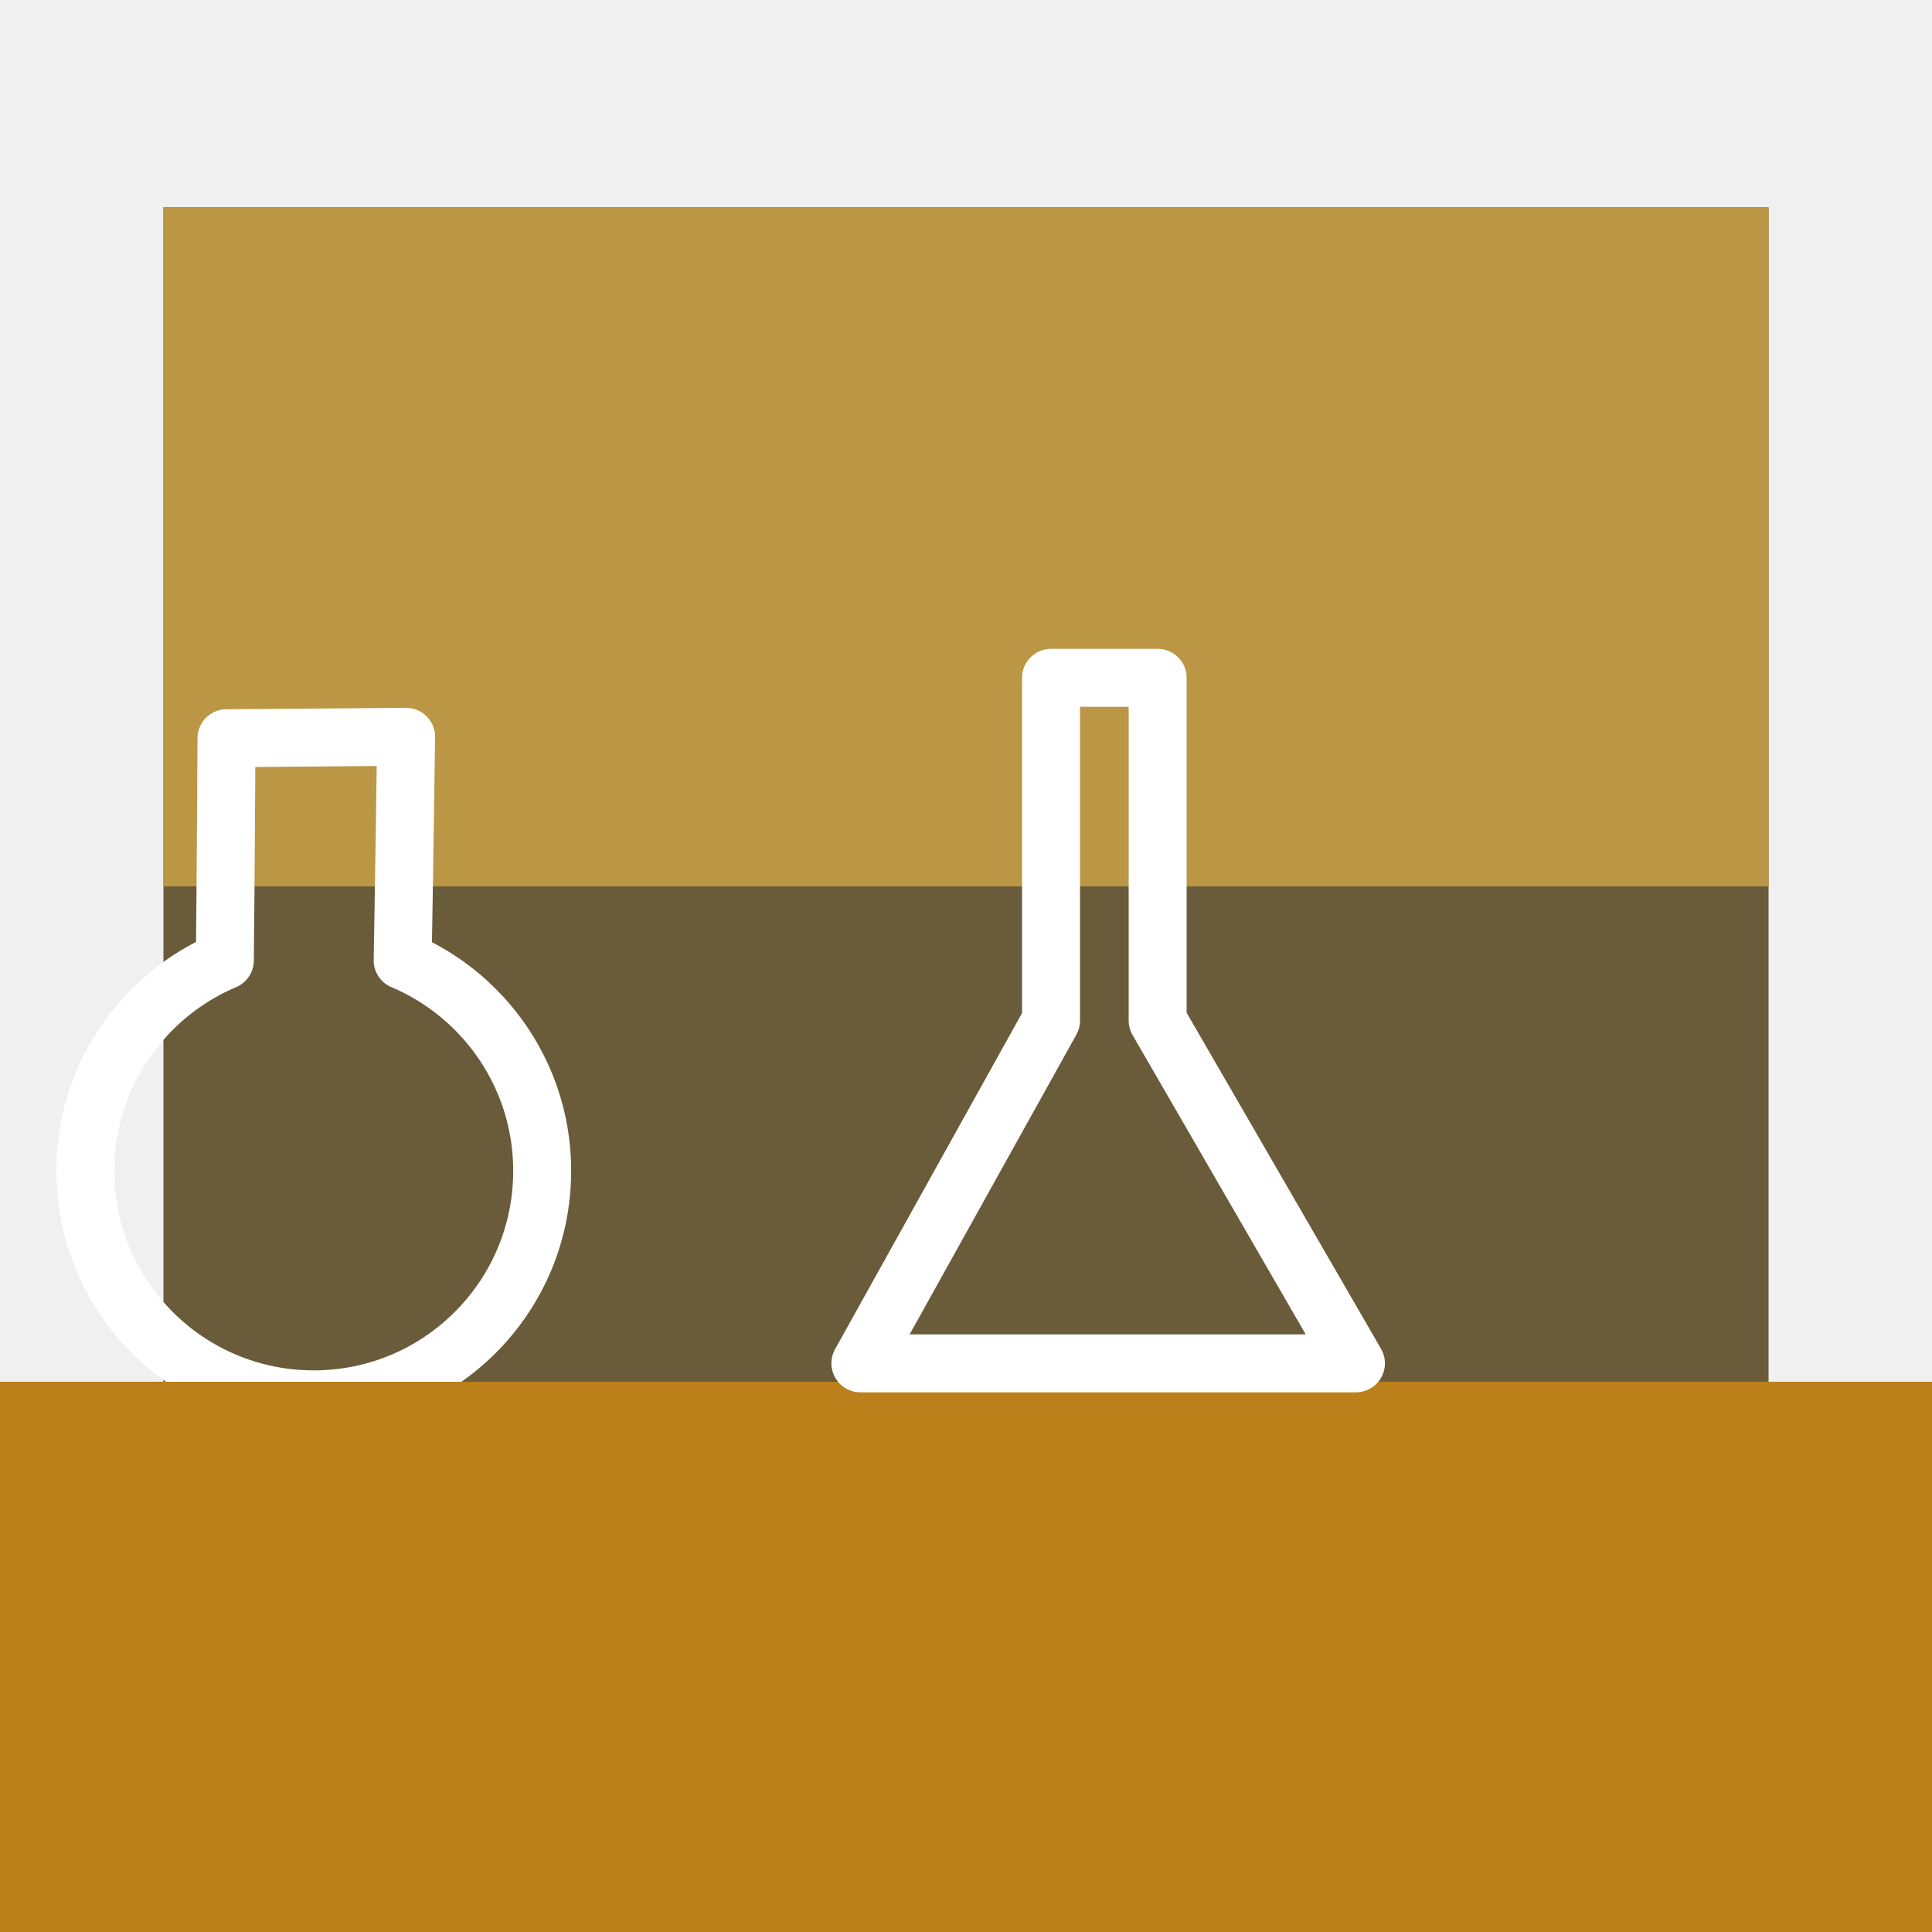
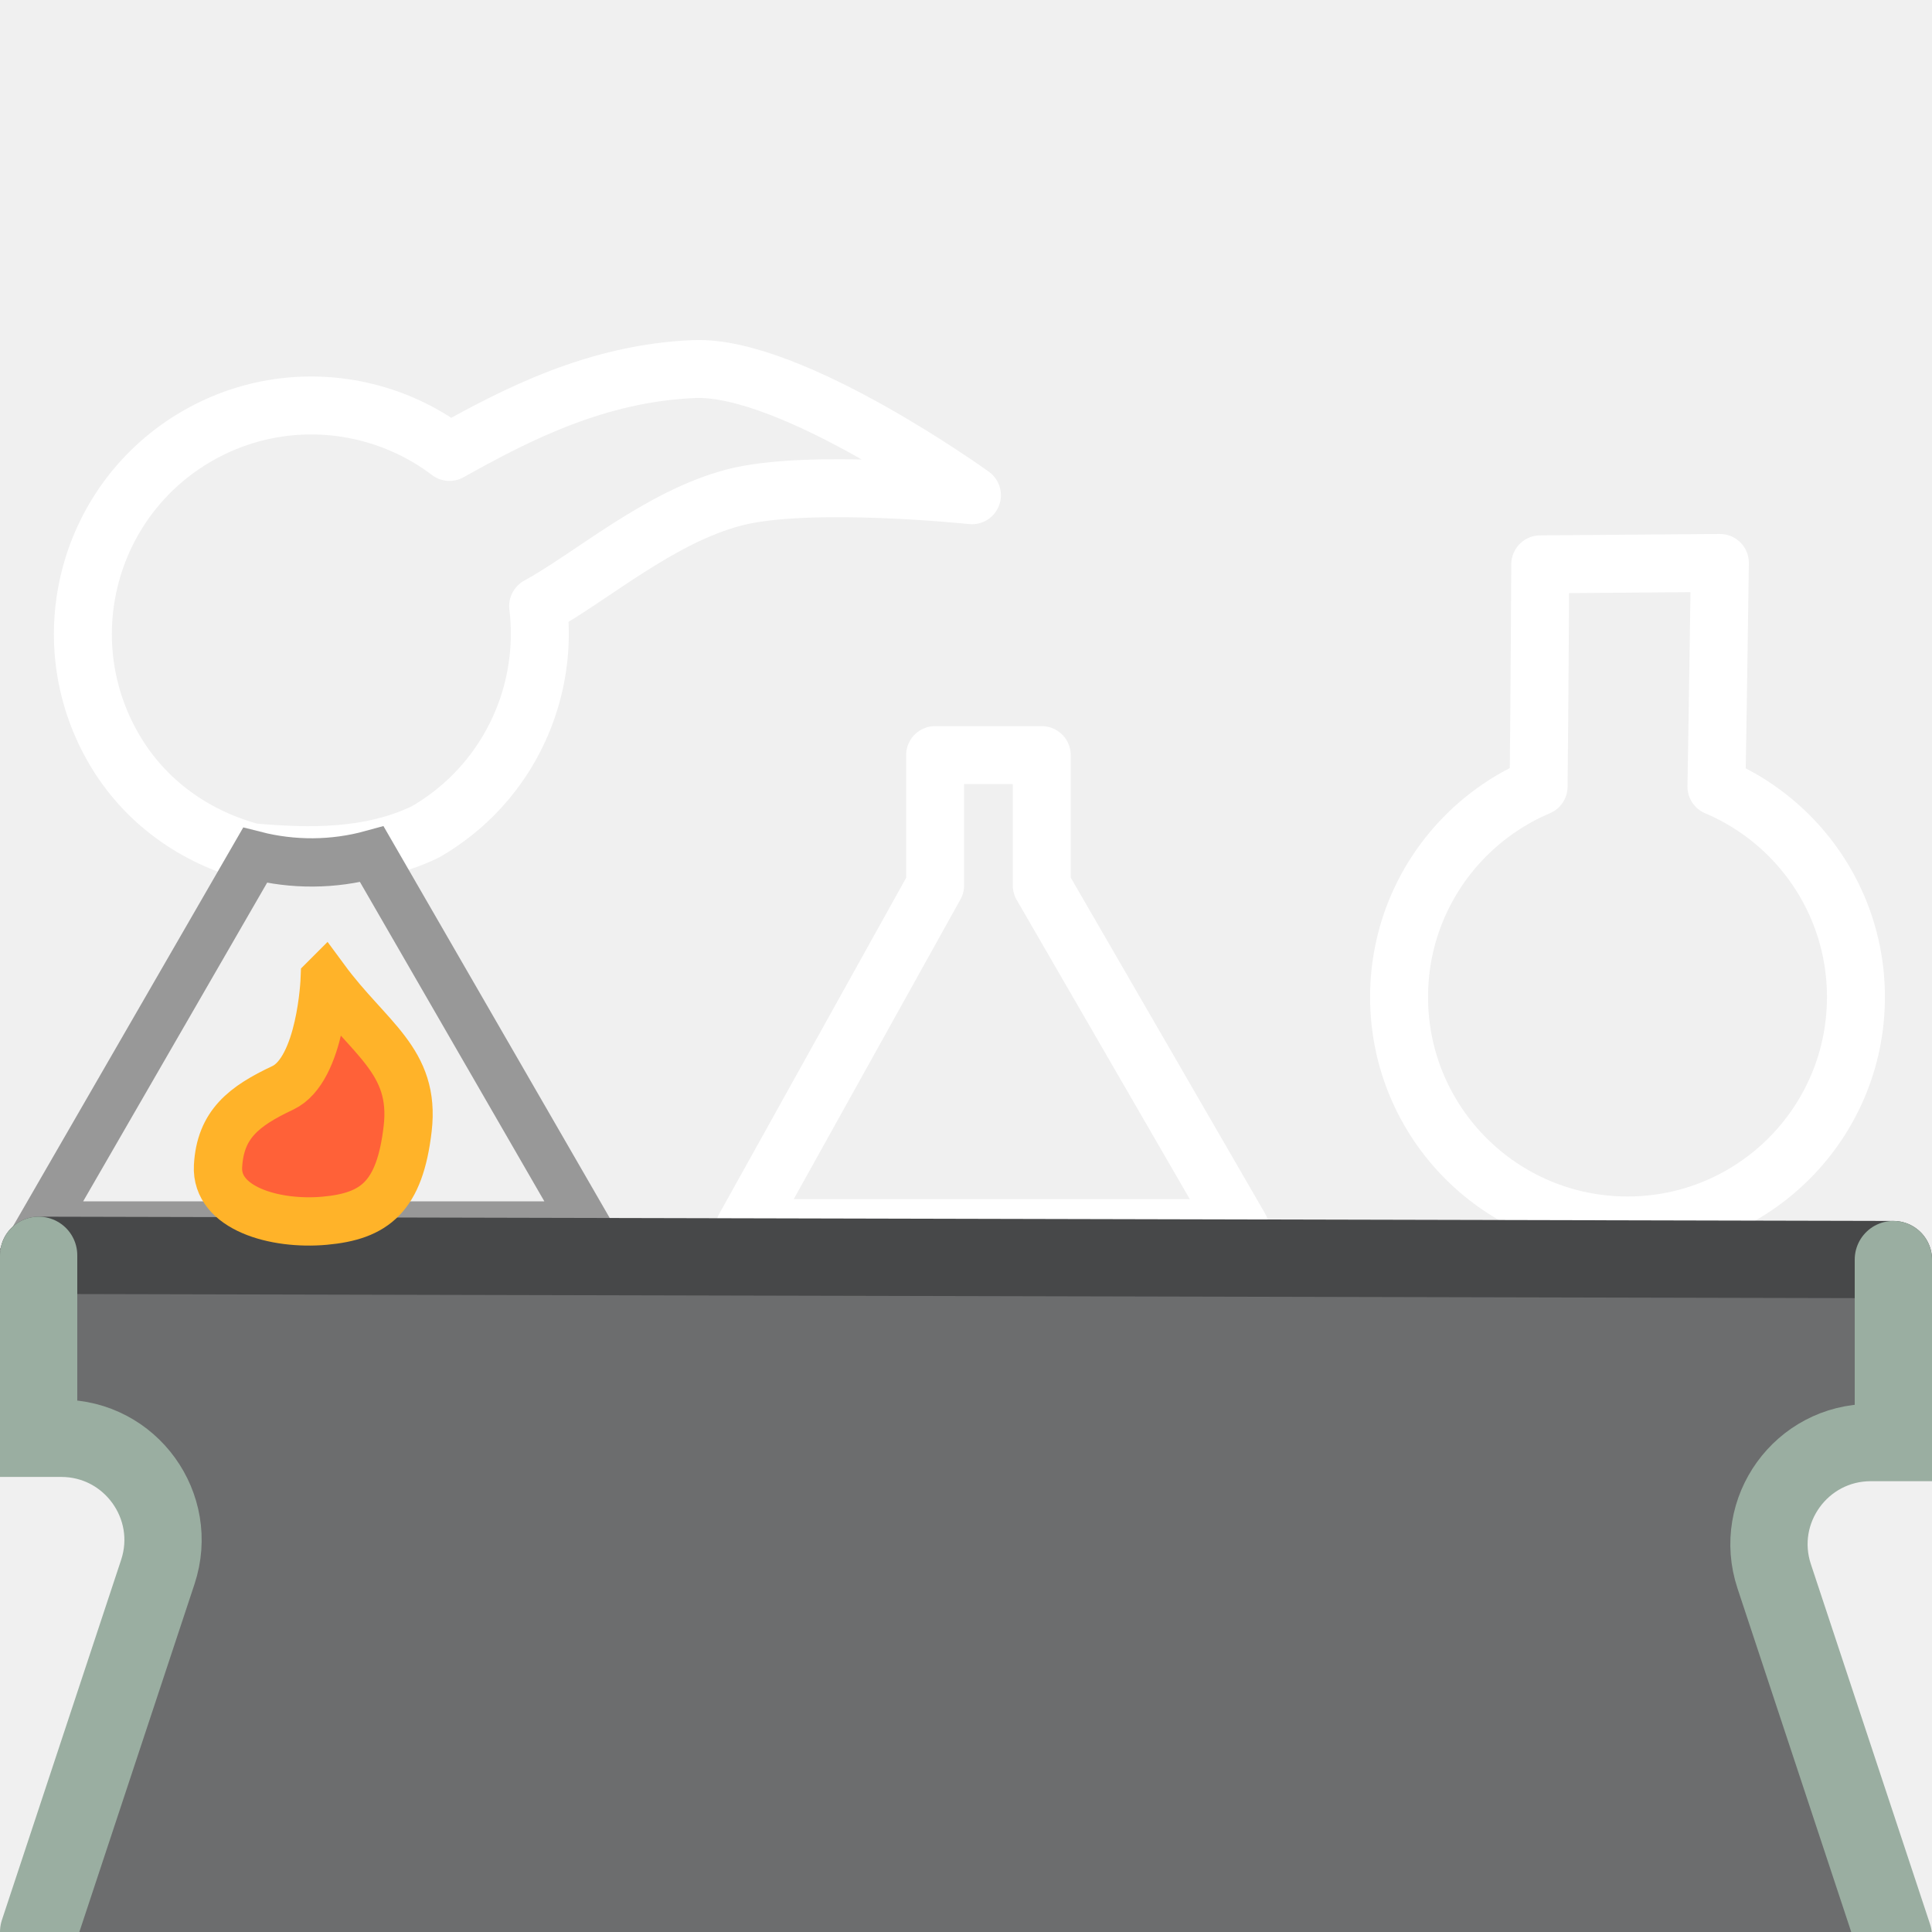
<svg xmlns="http://www.w3.org/2000/svg" width="200" height="200" viewBox="0 0 200 200" version="1.1" id="svg1">
  <defs id="defs1">
    </defs>
  <g id="layer1">
-     <rect style="fill:#6a5b3a;fill-opacity:1;fill-rule:evenodd;stroke:none;stroke-width:3.899;stroke-linejoin:bevel;stroke-opacity:1;paint-order:fill markers stroke" id="rect2" width="166.163" height="177.442" x="16.919" y="21.462" />
-     <rect style="fill:#bb9644;fill-opacity:1;fill-rule:evenodd;stroke:none;stroke-width:2.454;stroke-linejoin:bevel;stroke-opacity:1;paint-order:fill markers stroke" id="rect1-3" width="166.163" height="70.291" x="16.919" y="21.462" />
-     <path id="path1" style="fill:none;fill-rule:evenodd;stroke:#ffffff;stroke-width:6;stroke-linecap:round;stroke-linejoin:round;stroke-dasharray:none;paint-order:fill markers stroke" d="m 56.126,121.214 c 0,6.53 -2.647,12.442 -6.926,16.721 -4.279,4.279 -10.191,6.926 -16.721,6.926 -6.53,0 -12.442,-2.647 -16.721,-6.926 -4.279,-4.279 -6.926,-10.191 -6.926,-16.721 0,-6.53 2.647,-12.442 6.926,-16.721 2.14,-2.14 4.687,-3.871 7.517,-5.068 0.094,-7.95 0.172,-23.003 0.172,-23.003 l 18.595,-0.147 c 0,0 -0.239,16.783 -0.358,23.151 2.829,1.197 5.377,2.928 7.517,5.068 4.279,4.279 6.926,10.191 6.926,16.721 z" />
-     <rect style="fill:#bb8019;fill-opacity:1;fill-rule:evenodd;stroke:none;stroke-width:2.424;stroke-linejoin:bevel;stroke-opacity:1;paint-order:fill markers stroke" id="rect1" width="200" height="56.961" x="3.7747583e-15" y="143.039" />
-     <path id="rect3" style="fill:none;fill-rule:evenodd;stroke:#ffffff;stroke-width:6;stroke-linecap:round;stroke-linejoin:round;paint-order:fill markers stroke" d="m 108.803,70.17 h 11.038 v 35.479 l 20.526,35.482 H 89.066 l 19.737,-35.482 z" />
+     <path id="path1" style="fill:none;fill-rule:evenodd;stroke:#ffffff;stroke-width:6;stroke-linecap:round;stroke-linejoin:round;stroke-dasharray:none;paint-order:fill markers stroke" d="m 192.126,103.214 c 0,6.53 -2.647,12.442 -6.926,16.721 -4.279,4.279 -10.191,6.926 -16.721,6.926 -6.53,0 -12.442,-2.647 -16.721,-6.926 -4.279,-4.279 -6.926,-10.191 -6.926,-16.721 0,-6.53 2.647,-12.442 6.926,-16.721 2.14,-2.14 4.687,-3.871 7.517,-5.068 0.094,-7.95 0.172,-23.003 0.172,-23.003 l 18.595,-0.147 c 0,0 -0.239,16.783 -0.358,23.151 2.829,1.197 5.377,2.928 7.517,5.068 4.279,4.279 6.926,10.191 6.926,16.721 z" />
+     <path d="M 71.877,38.205 C 61.793,38.609 53.468,42.901 46.529,46.783 44.081,44.927 41.312,43.583 38.391,42.795 32.548,41.219 26.102,41.871 20.441,45.127 14.781,48.383 10.976,53.626 9.4,59.469 7.824,65.312 8.479,71.756 11.734,77.416 c 3.256,5.66 8.497,9.234 14.34,10.81 6.131,0.546 12.315,0.603 17.947,-2.101 5.66,-3.256 9.465,-8.499 11.041,-14.342 0.788,-2.922 1.02,-5.992 0.646,-9.041 5.579,-3.072 12.541,-9.198 20.246,-11.232 7.705,-2.034 24.66,-0.242 24.66,-0.242 0,0 -18.655,-13.466 -28.738,-13.062 z" style="fill:none;fill-rule:evenodd;stroke:#ffffff;stroke-width:6;stroke-linecap:round;stroke-linejoin:round;paint-order:fill markers stroke" id="path6" />
+     <path id="rect3" style="fill:none;fill-rule:evenodd;stroke:#ffffff;stroke-width:6;stroke-linecap:round;stroke-linejoin:round;paint-order:fill markers stroke" d="m 96.803,78.17 h 11.038 V 91.65 l 20.526,35.482 H 77.066 L 96.803,91.65 Z" />
+     <path style="fill:#6c6d6e;fill-opacity:1;fill-rule:evenodd;stroke:none;stroke-width:4.928;stroke-linecap:round;paint-order:fill markers stroke" d="M 2.865,129.95 H 197.135 v 19.382 h -2.269 c -6.967,-1e-5 -11.885,7.029 -9.678,13.832 L 197.135,200 H 2.865 L 14.848,162.736 c 2.192,-6.817 -2.738,-13.844 -9.713,-13.844 H 2.865 Z" id="path2" />
+     <path d="m 38.494,88.436 c -4.013,1.105 -8.18,1.103 -12.092,0.107 L 4.279,126.861 H 60.68 Z" style="fill:none;fill-rule:evenodd;stroke:#989898;stroke-width:5;paint-order:fill markers stroke" id="path7" />
+     <path style="fill:none;fill-opacity:1;fill-rule:evenodd;stroke:#474849;stroke-width:8;stroke-linecap:round;stroke-opacity:1;paint-order:fill markers stroke;stroke-dasharray:none" d="m 4,129.95 192,0.441" id="path4" />
+     <path style="fill:#ff6138;fill-opacity:1;fill-rule:evenodd;stroke:#ffb329;stroke-width:5;stroke-linecap:butt;stroke-opacity:1;paint-order:fill markers stroke" d="m 33.62,101.33 c 4.585,6.23 9.404,8.464 8.581,15.517 -0.823,7.053 -3.409,9.051 -8.581,9.522 -5.172,0.47 -11.285,-1.293 -11.05,-5.642 0.235,-4.349 2.704,-6.23 6.7,-8.111 3.997,-1.881 4.349,-11.285 4.349,-11.285 z" id="path8" />
+     <path d="m 4,200 12.336,-37.264 c 2.257,-6.817 -2.819,-13.844 -10,-13.844 H 4 v -18.942" style="fill:none;fill-opacity:1;fill-rule:evenodd;stroke:#9aaea1;stroke-width:8;stroke-linecap:round;stroke-dasharray:none;stroke-opacity:1;paint-order:fill markers stroke" id="path1-5" />
+     <path d="m 196,200.441 -12.336,-37.264 c -2.257,-6.817 2.819,-13.844 10,-13.844 H 196 V 130.391" style="fill:none;fill-opacity:1;fill-rule:evenodd;stroke:#9aaea1;stroke-width:8;stroke-linecap:round;stroke-dasharray:none;stroke-opacity:1;paint-order:fill markers stroke" id="path1-5-9" />
  </g>
</svg>
